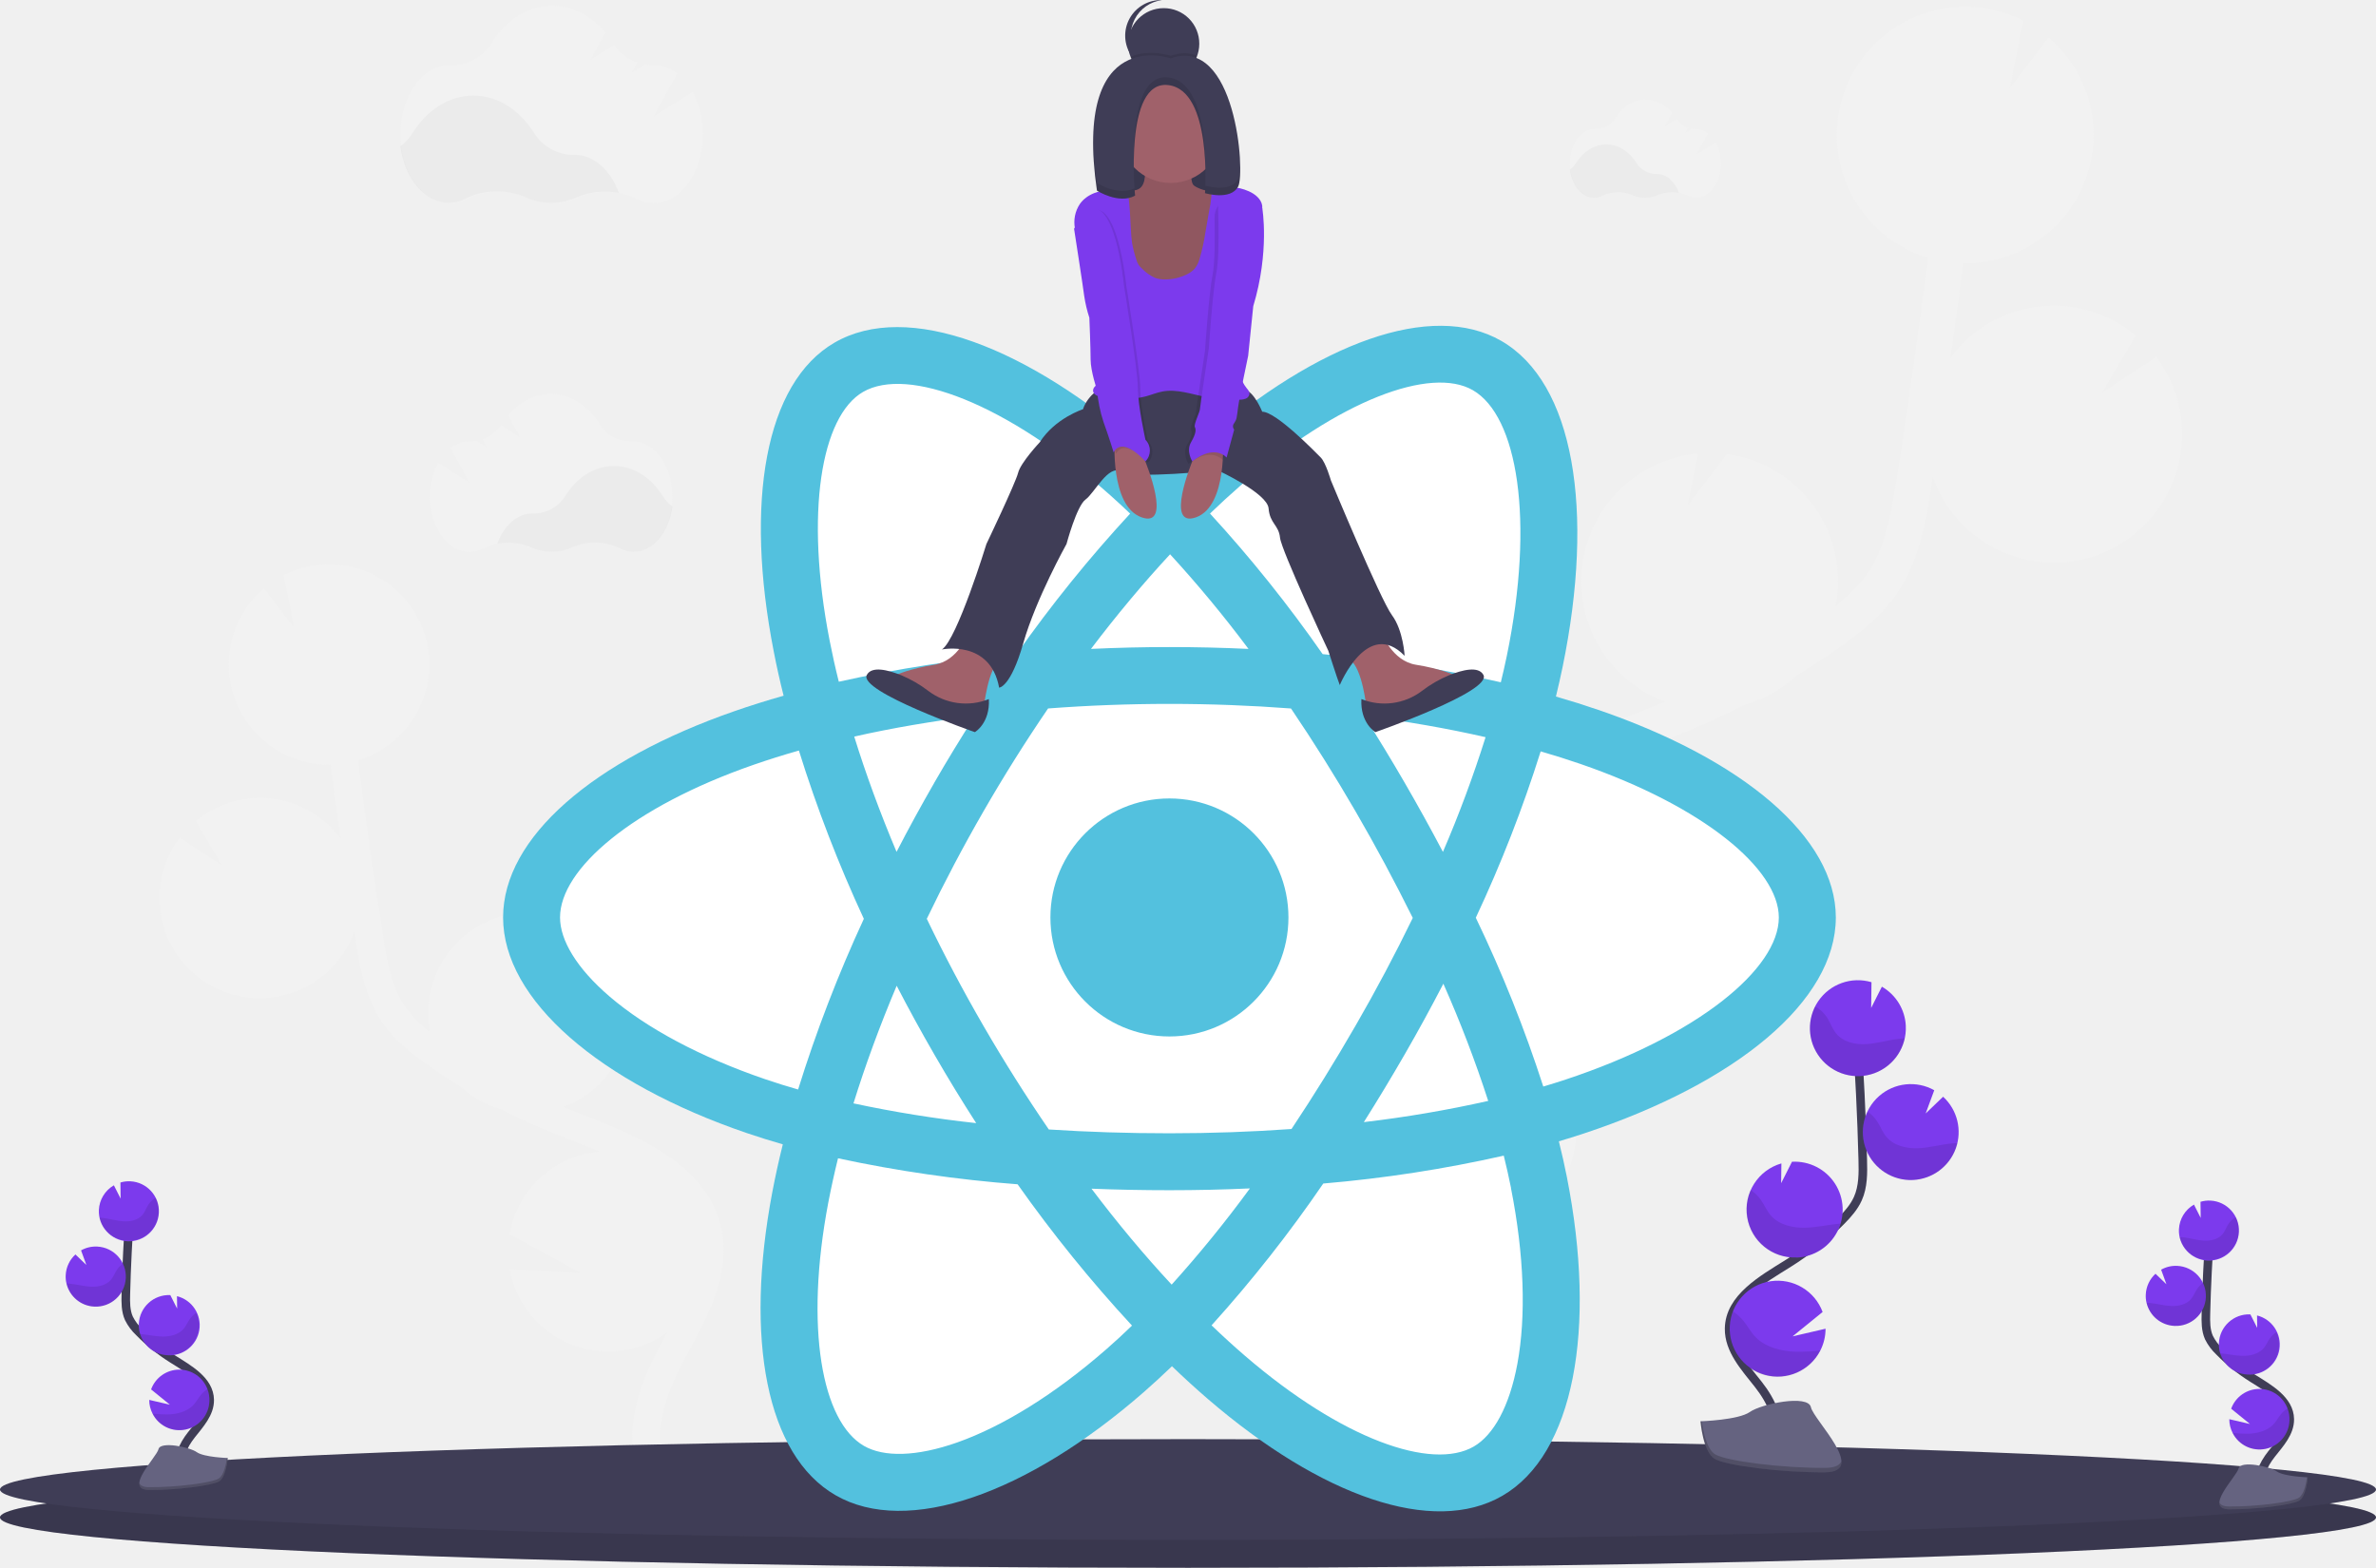
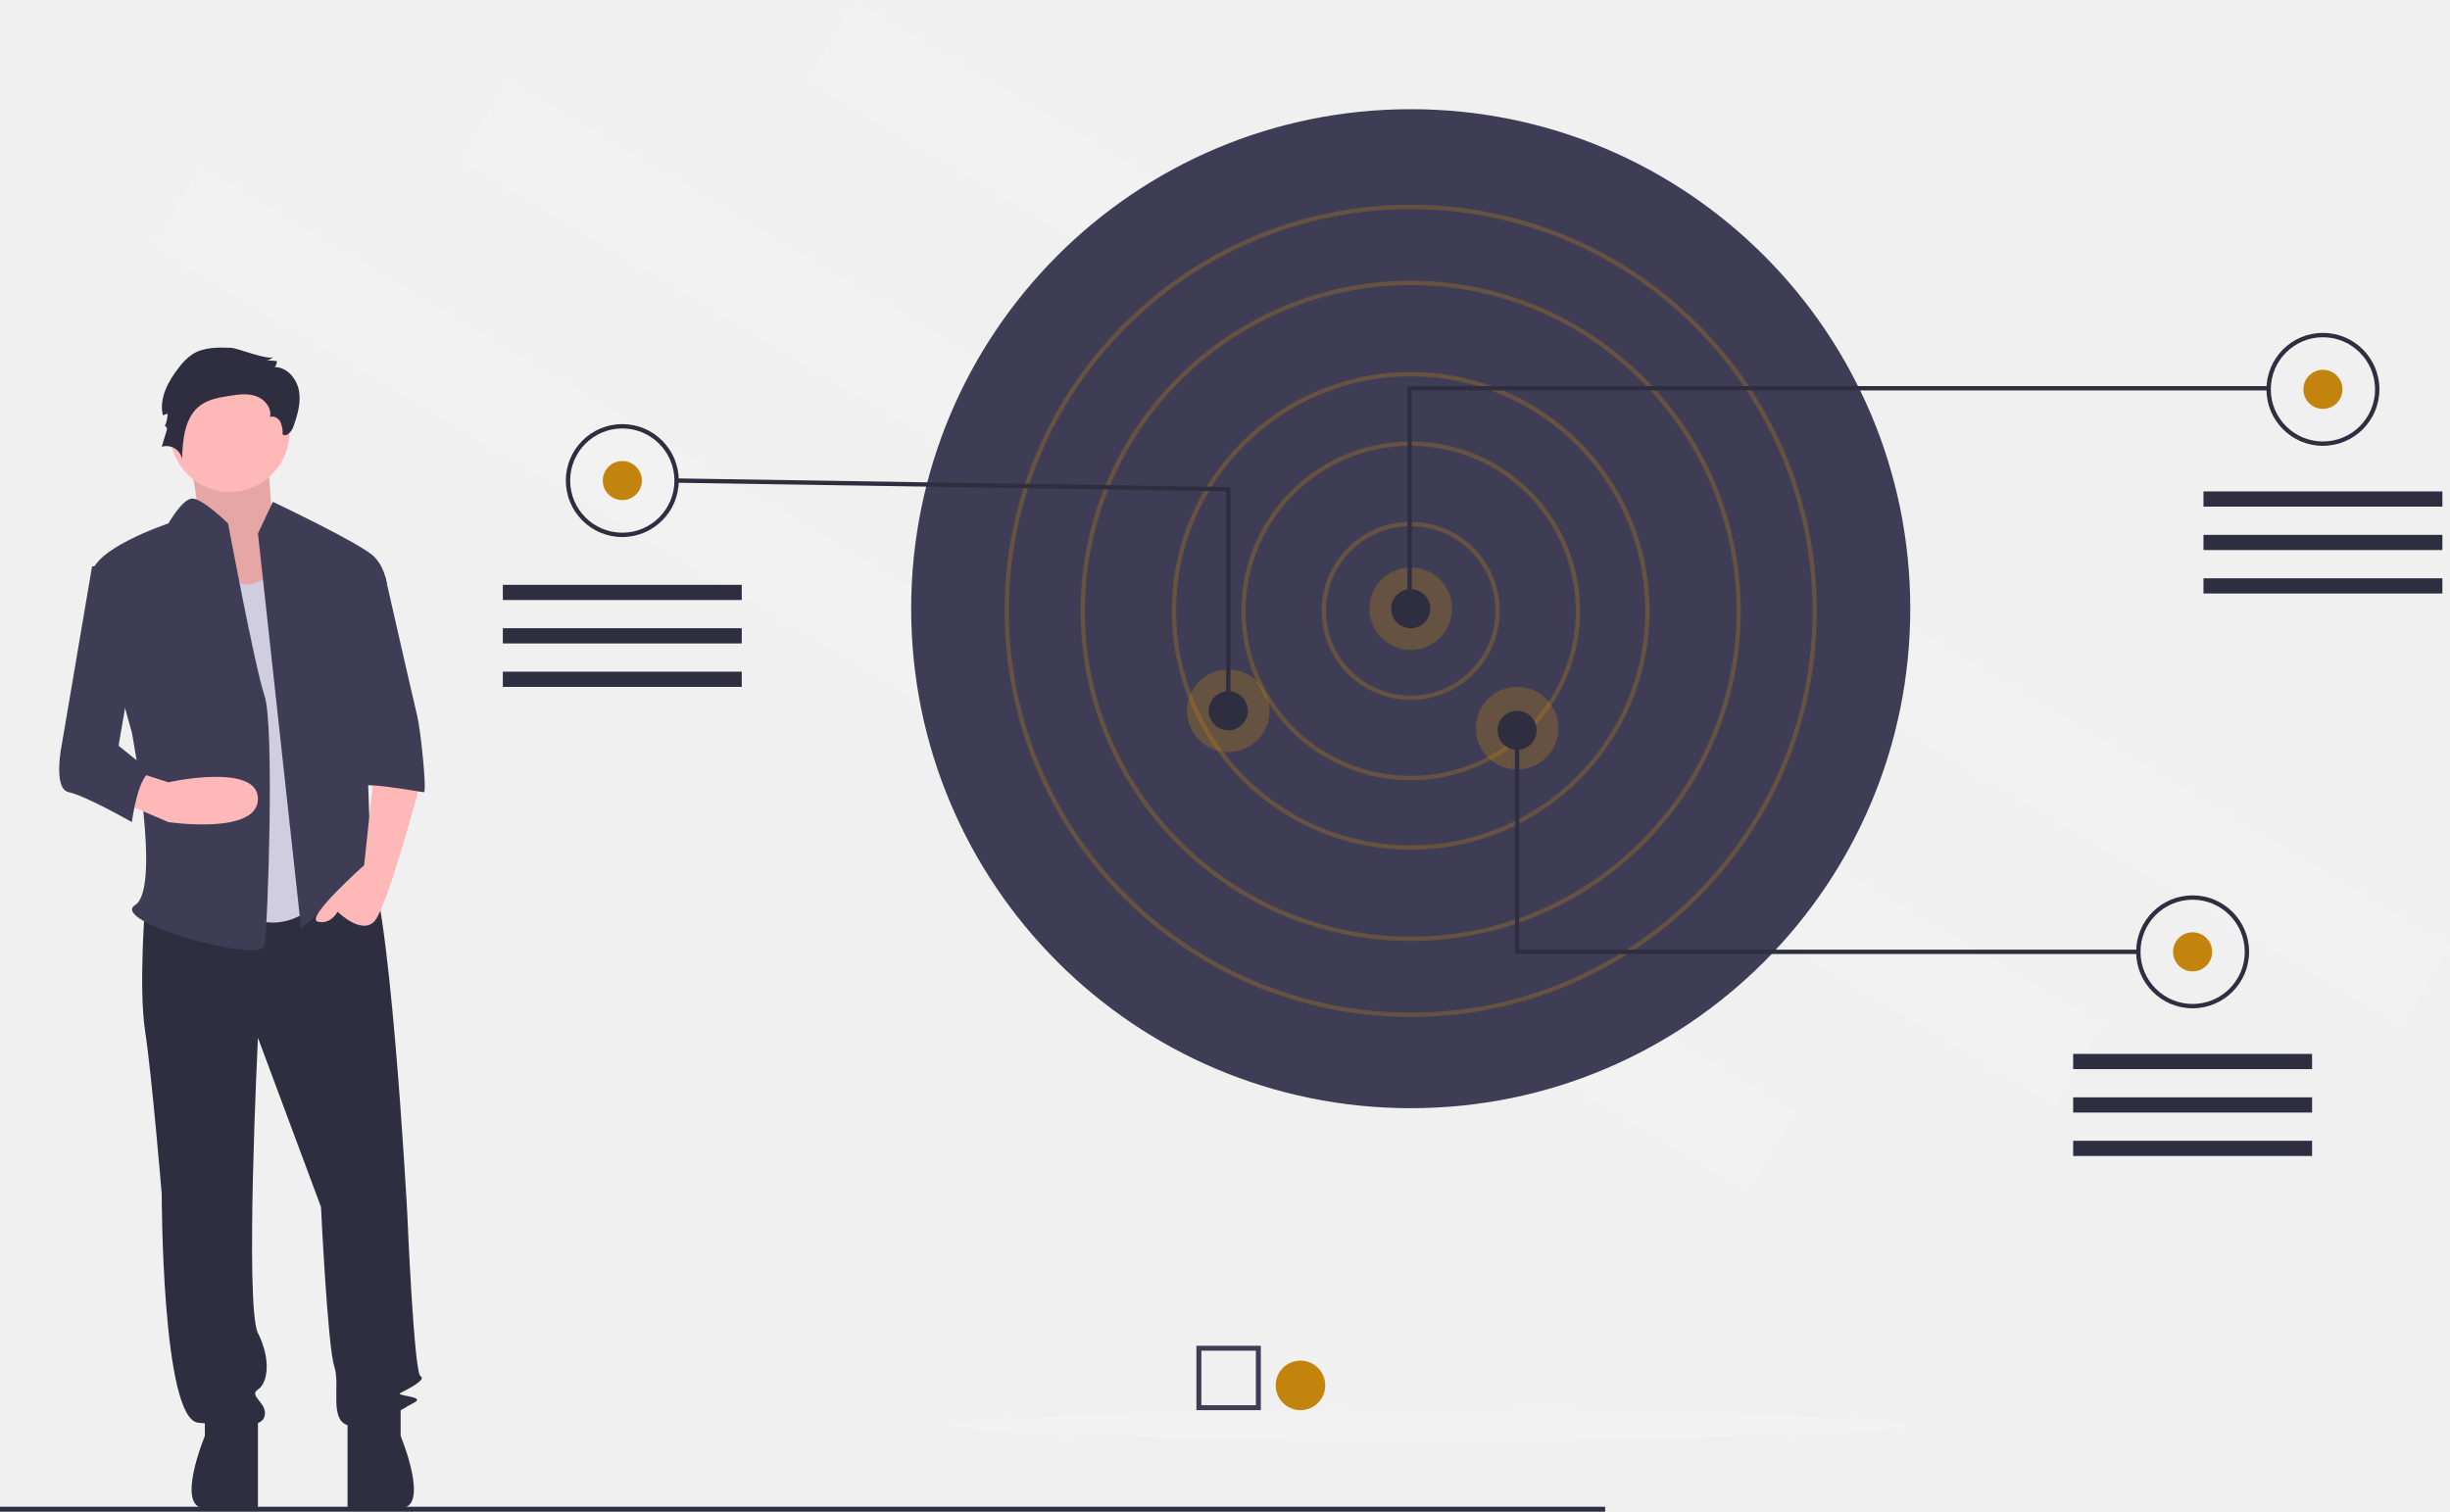
- <svg xmlns="http://www.w3.org/2000/svg" id="a75d69e6-d07c-4db3-9c83-72b2470e5561" data-name="Layer 1" width="1108" height="731.18" viewBox="0 0 1108 731.18">
-   <path d="M813.68,415.2l6.89-2.7c.66-.26,1.31-.54,2-.81a59.85,59.85,0,0,1,15.28-115.77l-4.8,24.2,18.22-23.92.16,0a59.87,59.87,0,0,1,51.16,67.45c-.15,1.13-.39,2.23-.6,3.34,5.61-4.43,10.87-9.32,14.81-15,8-11.54,10.71-25.76,13.47-43.17,5.47-34.48,10.4-69.34,14.84-104.18a59.83,59.83,0,0,1-42-65.36c.25-1.82.6-3.59,1-5.34.1-.44.2-.88.31-1.31.43-1.69.91-3.35,1.47-5,.09-.27.21-.52.3-.78.5-1.37,1-2.72,1.65-4,.22-.5.44-1,.67-1.47.69-1.43,1.42-2.83,2.22-4.19.27-.45.56-.88.83-1.33.62-1,1.27-2,1.94-2.93.36-.5.71-1,1.08-1.49l.27-.39,0,0a59.81,59.81,0,0,1,74.64-17l-6.24,31.49,18-23.64a59.5,59.5,0,0,1,16.32,68.62h.07c-.17.4-.38.78-.55,1.18-.33.74-.67,1.47-1,2.2-.46.93-1,1.84-1.45,2.74-.38.68-.75,1.36-1.16,2-.59,1-1.23,1.9-1.87,2.83-.38.54-.73,1.1-1.12,1.63-1,1.39-2.12,2.72-3.26,4-.4.45-.83.86-1.25,1.3-.81.86-1.62,1.71-2.48,2.52-.53.5-1.09,1-1.64,1.46-.79.7-1.6,1.38-2.43,2-.59.47-1.19.92-1.79,1.36-.87.63-1.75,1.22-2.64,1.81-.6.39-1.2.78-1.81,1.15-1,.61-2.05,1.17-3.1,1.72-.53.27-1,.57-1.59.83-1.58.77-3.2,1.48-4.85,2.11-.31.12-.64.21-.95.32-1.38.5-2.77,1-4.18,1.35-.61.17-1.23.31-1.85.46-1.15.28-2.31.54-3.48.76q-1,.18-2.07.33c-1.15.17-2.31.3-3.48.4-.69.06-1.37.12-2.07.16-1.26.06-2.53.07-3.8.06a2.08,2.08,0,0,0-.25,0q-2.82,22-5.92,44A59.82,59.82,0,0,1,1042,240.88l-15.68,26.58,25.21-16.59a59.68,59.68,0,0,1,11.5,44.16,58.76,58.76,0,0,1-4.5,15.94,59.83,59.83,0,0,1-111.19-4c-.23,1.48-.45,3-.68,4.46-2.44,15.35-5.47,34.46-16.23,50-7.29,10.56-17.33,18.36-27.09,25.22q-9.52,6.7-19.48,12.77a59.85,59.85,0,0,1-24.53,13.74q-16,8.19-32.69,14.81l-6.95,2.72c-6.25,2.44-12.65,4.94-19,7.6,1,.09,2,.17,3,.3a59.9,59.9,0,0,1,50.86,49.05l-42.31,23.11,42.18-1.89A59.16,59.16,0,0,1,843,534.54a59.87,59.87,0,0,1-82.7,11.74l2.1,3.91c1.4,2.58,2.78,5.15,4.12,7.7,18.33,34.74,19.66,64.74,3.75,84.49l-13-10.45c15.49-19.22,3.2-49.77-5.5-66.27-1.32-2.5-2.68-5-4-7.56C736,536.27,722.65,511.53,728,485.2,736,445.5,779.05,428.7,813.68,415.2Z" transform="translate(-46 -84.41)" fill="#f2f2f2" />
-   <path d="M315.6,603.42l-5.38-2.11c-.52-.2-1-.43-1.54-.63a46.75,46.75,0,0,0-11.94-90.42l3.75,18.9-14.22-18.68h-.13a46.76,46.76,0,0,0-40,52.68c.12.89.31,1.74.47,2.61a55.84,55.84,0,0,1-11.56-11.73c-6.23-9-8.37-20.12-10.53-33.71C220.29,493.4,216.45,466.18,213,439a46.72,46.72,0,0,0,32.77-51.05c-.2-1.42-.47-2.8-.79-4.17l-.24-1c-.34-1.32-.71-2.62-1.15-3.88-.07-.21-.16-.41-.24-.61-.39-1.07-.82-2.12-1.28-3.15-.18-.38-.35-.77-.53-1.15-.54-1.11-1.11-2.2-1.73-3.26-.21-.36-.44-.7-.65-1-.49-.78-1-1.55-1.52-2.29-.28-.39-.55-.79-.84-1.17l-.21-.3h0a46.76,46.76,0,0,0-58.29-13.32l4.88,24.6-14.07-18.46a46.48,46.48,0,0,0-12.75,53.59h-.05c.13.31.29.61.43.92.26.58.52,1.15.8,1.72q.54,1.08,1.14,2.13c.29.54.58,1.07.9,1.59.46.75,1,1.48,1.46,2.21.3.42.57.86.88,1.27.8,1.08,1.65,2.12,2.54,3.13.31.35.65.67,1,1,.63.67,1.27,1.33,1.94,2,.41.4.85.77,1.28,1.14q.93.83,1.89,1.59c.46.36.93.71,1.4,1.06.68.49,1.37,1,2.06,1.41.47.31.94.61,1.42.9.79.48,1.6.91,2.42,1.34.42.22.82.45,1.24.66,1.24.6,2.5,1.15,3.79,1.64.24.1.5.16.74.25,1.07.39,2.16.75,3.27,1.06.47.13,1,.24,1.44.35.9.22,1.8.43,2.72.6l1.61.26c.9.13,1.81.23,2.72.31.54.05,1.07.09,1.62.12,1,.05,2,.06,3,.05h.19q2.2,17.22,4.62,34.41a46.71,46.71,0,0,0-67.48-8.14L149.49,488l-19.68-12.95a46.57,46.57,0,0,0-9,34.49A45.8,45.8,0,0,0,124.34,522a46.73,46.73,0,0,0,86.84-3.12c.18,1.15.35,2.32.53,3.48,1.9,12,4.27,26.92,12.67,39.08,5.7,8.24,13.54,14.33,21.16,19.69q7.44,5.24,15.21,10a46.88,46.88,0,0,0,19.16,10.74c8.32,4.26,16.84,8.14,25.54,11.56l5.42,2.13c4.88,1.9,9.88,3.85,14.81,5.93-.78.07-1.57.13-2.36.24A46.77,46.77,0,0,0,283.6,660l33,18-32.94-1.47a46.78,46.78,0,0,0,73.57,29.2c-.55,1-1.09,2-1.64,3.05-1.09,2-2.17,4-3.22,6-14.31,27.13-15.35,50.57-2.92,66l10.13-8.16c-12.1-15-2.5-38.87,4.3-51.76,1-1.95,2.09-3.92,3.16-5.9,9.19-17,19.61-36.37,15.46-56.94C376.29,627.08,342.64,614,315.6,603.42Z" transform="translate(-46 -84.41)" fill="#f2f2f2" />
-   <ellipse cx="554" cy="707.68" rx="554" ry="23.5" fill="#3f3d56" />
-   <ellipse cx="554" cy="707.68" rx="554" ry="23.5" opacity="0.1" />
-   <ellipse cx="554" cy="694.68" rx="554" ry="23.5" fill="#3f3d56" />
-   <path d="M131,770.73c-3-5.51.4-12.26,4.28-17.18s8.61-10,8.51-16.29c-.14-9-9.7-14.31-17.33-19.08a84.78,84.78,0,0,1-15.56-12.51,23,23,0,0,1-4.78-6.4c-1.58-3.52-1.53-7.52-1.43-11.38q.5-19.26,1.9-38.48" transform="translate(-46 -84.41)" fill="none" stroke="#3f3d56" stroke-miterlimit="10" stroke-width="4" />
-   <path d="M92.11,648.7a14,14,0,0,1,7-11.49l3.14,6.21-.09-7.52a13.86,13.86,0,0,1,4.62-.56A14,14,0,1,1,92.11,648.7Z" transform="translate(-46 -84.41)" fill="#7c3aed" />
-   <path d="M117.14,743.7a14,14,0,0,0,26.5-5.76,13.82,13.82,0,0,0-.91-5.69,14,14,0,0,0-26.27.15l8.77,7.13-9.64-2.24A13.89,13.89,0,0,0,117.14,743.7Z" transform="translate(-46 -84.41)" fill="#7c3aed" />
-   <path d="M124.07,716.45a14,14,0,0,0,4.46-27.54l.07,5.79-3.18-6.29h0a14,14,0,0,0-1.31,28.05Z" transform="translate(-46 -84.41)" fill="#7c3aed" />
-   <path d="M90,693.78a14,14,0,0,0,1.32-28,13.88,13.88,0,0,0-7.52,1.78l2.48,6.8-5.11-4.9a14,14,0,0,0-4.53,9.69A13.33,13.33,0,0,0,77,683,14,14,0,0,0,90,693.78Z" transform="translate(-46 -84.41)" fill="#7c3aed" />
-   <path d="M94,652.44c3.24.36,6.39,1.37,9.64,1.57s6.82-.58,8.88-3.1c1.11-1.37,1.66-3.09,2.59-4.57a10.08,10.08,0,0,1,3.54-3.33,14,14,0,1,1-26.24,9.32C92.94,652.35,93.47,652.39,94,652.44Z" transform="translate(-46 -84.41)" opacity="0.1" />
-   <path d="M90,693.78a14,14,0,0,0,13.35-20,10.4,10.4,0,0,0-2.82,2.83c-1,1.51-1.61,3.25-2.78,4.64-2.19,2.57-5.92,3.41-9.31,3.25s-6.66-1.11-10-1.42c-.47,0-.94-.08-1.41-.09A14,14,0,0,0,90,693.78Z" transform="translate(-46 -84.41)" opacity="0.1" />
-   <path d="M124.07,716.45a14,14,0,0,0,13.47-19.76,11.36,11.36,0,0,0-3,2.85c-1.09,1.54-1.77,3.31-3,4.73-2.36,2.64-6.34,3.57-9.93,3.48s-6.82-.93-10.28-1.19A14,14,0,0,0,124.07,716.45Z" transform="translate(-46 -84.41)" opacity="0.1" />
-   <path d="M117.14,743.7a14,14,0,0,0,26.5-5.76,13.82,13.82,0,0,0-.91-5.69,14,14,0,0,0-3.08,2.74c-1.34,1.63-2.21,3.47-3.76,5-2.87,2.82-7.5,4-11.62,4.09A62.35,62.35,0,0,1,117.14,743.7Z" transform="translate(-46 -84.41)" opacity="0.1" />
-   <path d="M152.19,764.39s-11.08-.34-14.41-2.72-17-5.22-17.87-1.4-16.65,19-4.14,19.06,29.06-2,32.39-4S152.19,764.39,152.19,764.39Z" transform="translate(-46 -84.41)" fill="#656380" />
-   <path d="M115.54,778c12.51.1,29.06-2,32.4-4,2.53-1.54,3.54-7.09,3.88-9.65l.37,0s-.7,8.93-4,11-19.89,4.08-32.39,4c-3.61,0-4.86-1.31-4.79-3.22C111.48,777.26,112.86,778,115.54,778Z" transform="translate(-46 -84.41)" opacity="0.2" />
-   <path d="M1101,779.73c-3-5.51.4-12.26,4.28-17.18s8.61-10,8.51-16.29c-.14-9-9.7-14.31-17.33-19.08a84.78,84.78,0,0,1-15.56-12.51,23,23,0,0,1-4.78-6.4c-1.58-3.52-1.53-7.52-1.43-11.38q.49-19.26,1.9-38.48" transform="translate(-46 -84.41)" fill="none" stroke="#3f3d56" stroke-miterlimit="10" stroke-width="4" />
-   <path d="M1062.11,657.7a14,14,0,0,1,7-11.49l3.14,6.21-.09-7.52a13.86,13.86,0,0,1,4.62-.56,14,14,0,1,1-14.68,13.36Z" transform="translate(-46 -84.41)" fill="#7c3aed" />
-   <path d="M1087.14,752.7a14,14,0,0,0,26.5-5.76,13.82,13.82,0,0,0-.91-5.69,14,14,0,0,0-26.27.15l8.77,7.13-9.64-2.24A13.89,13.89,0,0,0,1087.14,752.7Z" transform="translate(-46 -84.41)" fill="#7c3aed" />
-   <path d="M1094.07,725.45a14,14,0,0,0,4.46-27.54l.07,5.79-3.18-6.29h0a14,14,0,0,0-1.31,28.05Z" transform="translate(-46 -84.41)" fill="#7c3aed" />
-   <path d="M1060,702.78a14,14,0,0,0,1.32-28,13.88,13.88,0,0,0-7.52,1.78l2.48,6.8-5.11-4.9a14,14,0,0,0-4.53,9.69A13.33,13.33,0,0,0,1047,692,14,14,0,0,0,1060,702.78Z" transform="translate(-46 -84.41)" fill="#7c3aed" />
-   <path d="M1064,661.44c3.24.36,6.39,1.37,9.64,1.57s6.82-.58,8.88-3.1c1.11-1.37,1.66-3.09,2.59-4.57a10.08,10.08,0,0,1,3.54-3.33,14,14,0,1,1-26.24,9.32C1062.94,661.35,1063.47,661.39,1064,661.44Z" transform="translate(-46 -84.41)" opacity="0.1" />
-   <path d="M1060,702.78a14,14,0,0,0,13.35-20,10.4,10.4,0,0,0-2.82,2.83c-1,1.51-1.61,3.25-2.78,4.64-2.19,2.57-5.92,3.41-9.31,3.25s-6.66-1.11-10-1.42c-.47,0-.94-.08-1.41-.09A14,14,0,0,0,1060,702.78Z" transform="translate(-46 -84.41)" opacity="0.1" />
-   <path d="M1094.07,725.45a14,14,0,0,0,13.47-19.76,11.36,11.36,0,0,0-3,2.85c-1.09,1.54-1.77,3.31-3,4.73-2.36,2.64-6.34,3.57-9.93,3.48s-6.82-.93-10.28-1.19A14,14,0,0,0,1094.07,725.45Z" transform="translate(-46 -84.41)" opacity="0.1" />
-   <path d="M1087.14,752.7a14,14,0,0,0,26.5-5.76,13.82,13.82,0,0,0-.91-5.69,14,14,0,0,0-3.08,2.74c-1.34,1.63-2.21,3.47-3.76,5-2.87,2.82-7.5,4-11.62,4.09A62.35,62.35,0,0,1,1087.14,752.7Z" transform="translate(-46 -84.41)" opacity="0.1" />
-   <path d="M1122.19,773.39s-11.08-.34-14.41-2.72-17-5.22-17.87-1.4-16.65,19-4.14,19.06,29.06-2,32.39-4S1122.19,773.39,1122.19,773.39Z" transform="translate(-46 -84.41)" fill="#656380" />
-   <path d="M1085.54,787c12.51.1,29.06-2,32.4-4,2.53-1.54,3.54-7.09,3.88-9.65l.37,0s-.7,8.93-4,11-19.89,4.08-32.39,4c-3.61,0-4.86-1.31-4.79-3.22C1081.48,786.26,1082.86,787,1085.54,787Z" transform="translate(-46 -84.41)" opacity="0.2" />
-   <path d="M791.57,415.56q-9.92-3.4-20-6.3,1.66-6.79,3.09-13.65c15.14-73.51,5.24-132.73-28.57-152.22-32.42-18.7-85.44.8-139,47.39q-7.92,6.92-15.47,14.2-5.07-4.85-10.3-9.51C525.21,245.64,469,224.65,435.18,244.2c-32.39,18.75-42,74.42-28.35,144.09q2,10.35,4.59,20.58c-7.95,2.26-15.64,4.67-23,7.24C322.63,439,280.61,475,280.61,512.29c0,38.51,45.11,77.14,113.64,100.56q8.34,2.83,16.8,5.26-2.74,11-4.88,22.18c-13,68.46-2.84,122.82,29.46,141.45C469,801,525,781.2,579.52,733.54c4.31-3.77,8.63-7.77,13-11.95q8.18,7.89,16.79,15.32c52.82,45.45,105,63.81,137.26,45.12,33.33-19.29,44.16-77.69,30.1-148.73q-1.6-8.14-3.73-16.61,5.91-1.74,11.56-3.61c71.24-23.6,117.6-61.76,117.6-100.79,0-37.43-43.38-73.62-110.5-96.73Z" transform="translate(-46 -84.41)" fill="#53c1de" />
-   <path d="M776.12,587.88c-3.4,1.13-6.88,2.21-10.44,3.27a621.6,621.6,0,0,0-31.47-78.73,623.06,623.06,0,0,0,30.25-77.58c6.35,1.84,12.53,3.78,18.47,5.83,57.51,19.79,92.59,49.06,92.59,71.62,0,24-37.89,55.21-99.4,75.59ZM750.6,638.46c6.22,31.41,7.1,59.81,3,82-3.7,19.95-11.14,33.25-20.34,38.58-19.59,11.33-61.47-3.4-106.64-42.27q-7.77-6.69-15.63-14.25a624.23,624.23,0,0,0,52.09-66.14,620.2,620.2,0,0,0,84.17-13q1.9,7.68,3.37,15ZM492.48,757.1c-19.14,6.76-34.38,6.95-43.59,1.64-19.6-11.31-27.75-55-16.63-113.5q2-10.37,4.53-20.63a625.79,625.79,0,0,0,83.75,12.13,645.09,645.09,0,0,0,53.35,65.9q-5.79,5.61-11.84,10.91c-24.11,21.08-48.28,36-69.57,43.55ZM402.84,587.73c-30.31-10.36-55.33-23.82-72.49-38.5-15.41-13.2-23.19-26.31-23.19-36.94,0-22.63,33.74-51.5,90-71.11q10.6-3.69,21.39-6.73a637.08,637.08,0,0,0,30.29,78.48,646.29,646.29,0,0,0-30.66,79.6Q410.44,590.32,402.84,587.73Zm30.05-204.54c-11.68-59.69-3.93-104.72,15.59-116,20.79-12,66.76,5.12,115.22,48.15,3.1,2.75,6.21,5.63,9.32,8.6a635.89,635.89,0,0,0-52.93,65.52,648.42,648.42,0,0,0-82.93,12.89q-2.39-9.52-4.27-19.15ZM701,449.38q-9.11-15.74-18.89-31.08c19.83,2.51,38.82,5.83,56.66,9.91a565.54,565.54,0,0,1-19.89,53.51q-8.61-16.35-17.88-32.34ZM591.64,342.91a569.3,569.3,0,0,1,36.57,44.14q-36.71-1.73-73.45,0c12.07-15.92,24.44-30.72,36.88-44.13Zm-110,106.65q-9.15,15.87-17.55,32.14c-7.73-18.33-14.34-36.36-19.74-53.77,17.73-4,36.64-7.21,56.34-9.68Q490.77,433.69,481.62,449.56Zm19.61,158.65A564.64,564.64,0,0,1,444,599c5.49-17.71,12.25-36.13,20.15-54.86q8.43,16.29,17.61,32.16Q491.1,592.49,501.23,608.21Zm91.14,75.33C579.79,670,567.24,655,555,638.79q17.85.71,36.36.71,19,0,37.51-.84A563.94,563.94,0,0,1,592.37,683.54ZM719.08,543.19A562.82,562.82,0,0,1,740,597.85a561.35,561.35,0,0,1-58,9.89q9.85-15.63,19.08-31.63,9.38-16.26,18-32.92Zm-41,19.66q-14.12,24.52-29.81,48.1c-18.44,1.32-37.49,2-56.91,2s-38.15-.6-56.27-1.78Q519,587.67,504.7,563t-26.51-50.08q12.27-25.53,26.43-50.1h0q14.14-24.56,30.13-48c18.49-1.4,37.43-2.13,56.59-2.13s38.22.74,56.69,2.14q15.81,23.37,30,47.81t26.79,49.87q-12.45,25.62-26.71,50.3Zm54.77-296.46c20.81,12,28.9,60.4,15.83,123.87q-1.29,6.19-2.8,12.35a635.74,635.74,0,0,0-83.09-13.13,625.16,625.16,0,0,0-52.53-65.56q7-6.74,14.29-13.11c45.88-39.93,88.76-55.69,108.3-44.42Z" transform="translate(-46 -84.41)" fill="#fff" />
-   <path d="M591.34,456.79a55.5,55.5,0,1,1-55.5,55.5,55.49,55.49,0,0,1,55.5-55.5" transform="translate(-46 -84.41)" fill="#53c1de" />
-   <path d="M605.26,104.81a16.6,16.6,0,1,1-16.6-16.6A16.52,16.52,0,0,1,605.26,104.81Z" transform="translate(-46 -84.41)" fill="#3f3d56" />
-   <path d="M575.4,109a16.62,16.62,0,0,1,12.49-24.54,16.6,16.6,0,1,0,1.41,33.07A16.6,16.6,0,0,1,575.4,109Z" transform="translate(-46 -84.41)" fill="#3f3d56" />
-   <rect x="521.91" y="43.52" width="44.47" height="69.37" fill="#3f3d56" />
-   <rect x="521.91" y="43.52" width="44.47" height="69.37" opacity="0.1" />
-   <path d="M497.66,379.61s-4.75,13.05-16,14.83-17.79,4.74-17.79,4.74l26.68,17.19,14.23-1.78s1.78-18.38,7.71-22.53S497.66,379.61,497.66,379.61Z" transform="translate(-46 -84.41)" fill="#a0616a" />
-   <path d="M690.34,379.61s4.75,13.05,16,14.83,17.79,4.74,17.79,4.74l-26.68,17.19-14.23-1.78s-1.78-18.38-7.71-22.53S690.34,379.61,690.34,379.61Z" transform="translate(-46 -84.41)" fill="#a0616a" />
-   <path d="M560.5,264.59s-7.11,3.56-9.48,10.68c0,0-13,4.15-20.16,15.41,0,0-8.9,9.49-10.08,14.23S506,338.11,506,338.11s-13.64,44.47-20.75,49.21c0,0,22.53-4.74,26.68,17.79,0,0,5.33,0,11.26-20.75s20.16-46.25,20.16-46.25,4.74-17.78,8.89-20.75,10.67-16.6,16.6-13,45.06-.6,45.06-.6S637,314.4,637.58,321.51s4.74,7.71,5.33,13.64,22.53,52.76,22.53,52.76,4.15,13,5.34,16c0,0,13-31.42,30.24-13.63,0,0-.6-11.86-5.93-19s-28.46-62.84-28.46-62.84-2.37-8.3-4.74-10.67-20.76-21.35-27.28-21.35c0,0-3.55-8.89-7.7-10.08Z" transform="translate(-46 -84.41)" fill="#3f3d56" />
-   <path d="M507.14,410.44a28.89,28.89,0,0,1-28.22-3.79,56.37,56.37,0,0,0-12.59-7.3c-6.29-2.54-13.81-4.42-16.1-.17-4.15,7.71,50.39,26.68,50.39,26.68S507.74,421.71,507.14,410.44Z" transform="translate(-46 -84.41)" fill="#3f3d56" />
-   <path d="M680.86,410.44a28.89,28.89,0,0,0,28.22-3.79,56.37,56.37,0,0,1,12.59-7.3c6.29-2.54,13.81-4.42,16.1-.17,4.15,7.71-50.39,26.68-50.39,26.68S680.26,421.71,680.86,410.44Z" transform="translate(-46 -84.41)" fill="#3f3d56" />
-   <path d="M579.88,167.08c-.22,2.06-.9,4.29-2.66,5.38-1.44.9-3.26.83-4.92,1.17a11.46,11.46,0,0,0-7.82,6.77,17.51,17.51,0,0,0-.75,10.55,39.22,39.22,0,0,0,1.52,5.06c1.74,4.92,3.84,9.8,7.09,13.89a59,59,0,0,0,9.3,8.77c2.11,1.72,4.29,3.47,6.89,4.28a21.75,21.75,0,0,0,5.4.72c2.25.1,4.65.17,6.6-.95,3-1.73,3.89-5.55,5.52-8.62,1.38-2.6,3.44-4.81,4.73-7.46a29.49,29.49,0,0,0,2-6.52l2.77-12.3c1-4.47,1.92-9.51-.59-13.34a2.28,2.28,0,0,0-.74-.77,2.79,2.79,0,0,0-1.52-.15,16.44,16.44,0,0,1-9.15-2.09,3.93,3.93,0,0,1-1.15-.9,4.72,4.72,0,0,1-.7-2.12,22.2,22.2,0,0,0-1.28-4.45,3,3,0,0,0-.87-1.34,3.15,3.15,0,0,0-1.41-.47,114.47,114.47,0,0,0-12.93-1.35c-1.42-.07-3.56-.64-4.54.62S580,165.58,579.88,167.08Z" transform="translate(-46 -84.41)" fill="#a0616a" />
-   <path d="M579.88,167.08c-.22,2.06-.9,4.29-2.66,5.38-1.44.9-3.26.83-4.92,1.17a11.46,11.46,0,0,0-7.82,6.77,17.51,17.51,0,0,0-.75,10.55,39.22,39.22,0,0,0,1.52,5.06c1.74,4.92,3.84,9.8,7.09,13.89a59,59,0,0,0,9.3,8.77c2.11,1.72,4.29,3.47,6.89,4.28a21.75,21.75,0,0,0,5.4.72c2.25.1,4.65.17,6.6-.95,3-1.73,3.89-5.55,5.52-8.62,1.38-2.6,3.44-4.81,4.73-7.46a29.49,29.49,0,0,0,2-6.52l2.77-12.3c1-4.47,1.92-9.51-.59-13.34a2.28,2.28,0,0,0-.74-.77,2.79,2.79,0,0,0-1.52-.15,16.44,16.44,0,0,1-9.15-2.09,3.93,3.93,0,0,1-1.15-.9,4.72,4.72,0,0,1-.7-2.12,22.2,22.2,0,0,0-1.28-4.45,3,3,0,0,0-.87-1.34,3.15,3.15,0,0,0-1.41-.47,114.47,114.47,0,0,0-12.93-1.35c-1.42-.07-3.56-.64-4.54.62S580,165.58,579.88,167.08Z" transform="translate(-46 -84.41)" opacity="0.1" />
-   <path d="M571.85,174.15a26.93,26.93,0,0,0-7.13-1.12c-5.72-.14-11.84,1.83-15.14,6.5A15.34,15.34,0,0,0,547.29,191a23.57,23.57,0,0,0,5.2,10.66,32,32,0,0,1,4,5.24c1.58,3,1.63,6.59,2.06,10,1,8.12,4.46,15.75,5.83,23.82s.19,17.42-6.18,22.55c-1.07.86-2.37,1.77-2.46,3.14-.14,2.19,2.71,3.12,4.9,3.33,6.55.62,13.27,1.23,19.63-.46,2.63-.7,5.17-1.79,7.85-2.29,6.8-1.27,13.64,1.34,20.45,2.59a90.61,90.61,0,0,0,14.91,1.21,7.94,7.94,0,0,0,3.43-.45,2.75,2.75,0,0,0,1.74-2.74,4.76,4.76,0,0,0-1.18-2c-3.44-4.25-4.49-9.9-5.43-15.29l-3.15-18.11c-1.69-9.68-3.26-20.2,1.32-28.89,3.29-6.25,9.36-10.65,12.83-16.8a9.84,9.84,0,0,0,1.55-6.28c-.52-3.09-3.31-5.3-6.17-6.59A23.21,23.21,0,0,0,611,173c.1,4.33-1,8.71-1.71,13l-1.21,7a88.83,88.83,0,0,1-2.71,12.2,12.85,12.85,0,0,1-2.17,4.42,11.43,11.43,0,0,1-3.83,2.79,22.83,22.83,0,0,1-10.14,2.32,13.54,13.54,0,0,1-4.48-.69,19,19,0,0,1-6.17-4.34,10.11,10.11,0,0,1-1.63-1.77,9.93,9.93,0,0,1-1.11-2.67,55.42,55.42,0,0,1-1.91-7.48c-.3-1.94-.4-3.91-.54-5.87C573,186.12,573,179.72,571.85,174.15Z" transform="translate(-46 -84.41)" fill="#7c3aed" />
-   <path d="M565.84,288.9s-2.37,31.43,12.45,36.76,1.78-26.09,1.78-26.09l-4.75-9.48Z" transform="translate(-46 -84.41)" fill="#a0616a" />
-   <path d="M616.23,288.9s2.37,31.43-12.45,36.76S602,299.57,602,299.57l4.75-9.48Z" transform="translate(-46 -84.41)" fill="#a0616a" />
-   <path d="M552.79,184l-4.74,7.71s4.15,26.68,4.74,31.42a62.2,62.2,0,0,0,2.38,10.08s.59,14.23.59,19.57,3,14.23,3,14.23a64.82,64.82,0,0,0,3,14.82c2.37,6.52,4.74,14.23,4.74,14.23s3-8.3,14.82,4.15a7.18,7.18,0,0,0,0-10.08s-3.55-16-3.55-24.31-6.53-48-6.53-48S567,172.7,552.79,184Z" transform="translate(-46 -84.41)" opacity="0.1" />
-   <path d="M551.61,183.37l-4.74,7.71s4.15,26.68,4.74,31.42A61.84,61.84,0,0,0,554,232.58s.59,14.23.59,19.56,3,14.23,3,14.23a64.53,64.53,0,0,0,3,14.82c2.37,6.53,4.75,14.23,4.75,14.23s3-8.3,14.82,4.15a7.18,7.18,0,0,0,0-10.07s-3.56-16-3.56-24.31-6.52-48-6.52-48S565.84,172.1,551.61,183.37Z" transform="translate(-46 -84.41)" fill="#7c3aed" />
-   <path d="M629.87,179.22l3,3.53s3.49,20.18-4.22,45.68l-2.37,23.12s-4.15,19.57-4.74,24.31-.59,5.33-1.78,7.11a2.29,2.29,0,0,0,0,3l-3.56,13s-5.33-6.52-16,1.78c0,0-3-4.74-.6-8.89s2.37-5.93,1.78-7.12,2.37-7.11,2.37-8.3S607.93,248,607.93,248s1.78-26.68,3.56-35.57c1.09-5.47,1.07-17.66.88-26.24-.19-8.94,10.63-13.78,17-7.5C629.52,178.85,629.7,179,629.87,179.22Z" transform="translate(-46 -84.41)" opacity="0.1" />
-   <path d="M631.65,178l3,3.53s3.49,20.19-4.22,45.68l-2.37,23.12s-4.15,19.57-4.74,24.31-.6,5.34-1.78,7.12a2.28,2.28,0,0,0,0,3L618,297.8s-5.33-6.53-16,1.77c0,0-3-4.74-.59-8.89s2.37-5.93,1.78-7.11,2.37-7.12,2.37-8.3,4.15-28.46,4.15-28.46,1.78-26.68,3.56-35.58.59-35.57.59-35.57S623.35,169.14,631.65,178Z" transform="translate(-46 -84.41)" fill="#7c3aed" />
-   <circle cx="545.92" cy="61.61" r="23.72" fill="#a0616a" />
-   <path d="M604.29,110.41a16.6,16.6,0,0,1-31.09.44c9.26-3.73,18.72-.41,18.72-.41C596.65,108.78,600.75,108.93,604.29,110.41Z" transform="translate(-46 -84.41)" opacity="0.1" />
-   <path d="M591.92,111.63s-45.65-16-34.38,61.66c0,0,10.08,6.52,17.78,2.37,0,0-5.33-53.95,15.42-51.58s17.19,50.4,17.19,50.4,11.86,3.55,15.42-3S622.16,101,591.92,111.63Z" transform="translate(-46 -84.41)" fill="#3f3d56" />
-   <path d="M590.74,120.52c-14.24-1.62-16.2,23.27-16,39.05.17-15.69,2.81-37,16-35.49,14.81,1.69,17.24,26.66,17.41,40.8C608.32,151.9,606.9,122.37,590.74,120.52Z" transform="translate(-46 -84.41)" opacity="0.1" />
-   <path d="M557.54,169.73a159.38,159.38,0,0,1-1.77-20.53,152.12,152.12,0,0,0,1.77,24.09s10.08,6.52,17.78,2.37c0,0-.12-1.28-.26-3.43C567.39,176.1,557.54,169.73,557.54,169.73Z" transform="translate(-46 -84.41)" opacity="0.1" />
-   <path d="M623.35,168c-3.32,6.08-13.83,3.41-15.25,3-.07,2.2-.17,3.52-.17,3.52s11.86,3.55,15.42-3c.73-1.34,1.11-5.13,1-10.2C624.25,164.57,623.9,167,623.35,168Z" transform="translate(-46 -84.41)" opacity="0.1" />
-   <path d="M872.73,757.37c4.74-8.78-.64-19.54-6.82-27.37s-13.73-16-13.57-26c.23-14.35,15.45-22.81,27.62-30.42a134.77,134.77,0,0,0,24.79-19.93c3-3.05,5.87-6.31,7.62-10.21,2.52-5.6,2.45-12,2.29-18.12q-.79-30.71-3-61.34" transform="translate(-46 -84.41)" fill="none" stroke="#3f3d56" stroke-miterlimit="10" stroke-width="4" />
-   <path d="M934.74,562.9a22.31,22.31,0,0,0-11.16-18.32l-5,9.9.15-12a22.37,22.37,0,1,0,16,20.41Z" transform="translate(-46 -84.41)" fill="#7c3aed" />
-   <path d="M894.86,714.29a22.36,22.36,0,1,1,1.08-18l-14,11.37,15.37-3.57A22.25,22.25,0,0,1,894.86,714.29Z" transform="translate(-46 -84.41)" fill="#7c3aed" />
-   <path d="M883.81,670.86A22.37,22.37,0,0,1,876.72,627l-.12,9.22,5.06-10h.06a22.37,22.37,0,1,1,2.09,44.69Z" transform="translate(-46 -84.41)" fill="#7c3aed" />
-   <path d="M938.11,634.73A22.37,22.37,0,1,1,948,592.87l-4,10.83,8.13-7.8a22.37,22.37,0,0,1-14.07,38.83Z" transform="translate(-46 -84.41)" fill="#7c3aed" />
-   <path d="M931.74,568.86c-5.17.57-10.19,2.18-15.37,2.5s-10.87-.92-14.14-5c-1.77-2.17-2.65-4.91-4.14-7.28a16,16,0,0,0-5.63-5.3,22.37,22.37,0,1,0,41.81,14.84C933.42,568.71,932.58,568.77,931.74,568.86Z" transform="translate(-46 -84.41)" opacity="0.1" />
-   <path d="M938.11,634.73a22.39,22.39,0,0,1-21.28-31.91,16.37,16.37,0,0,1,4.5,4.51c1.59,2.4,2.56,5.18,4.43,7.39,3.48,4.09,9.44,5.43,14.84,5.19s10.6-1.78,16-2.28c.75-.06,1.5-.11,2.26-.13A22.37,22.37,0,0,1,938.11,634.73Z" transform="translate(-46 -84.41)" opacity="0.1" />
-   <path d="M883.81,670.86a22.37,22.37,0,0,1-21.46-31.49,17.83,17.83,0,0,1,4.73,4.55c1.74,2.45,2.82,5.27,4.86,7.54,3.77,4.2,10.11,5.68,15.83,5.54,5.54-.12,10.87-1.48,16.38-1.9A22.36,22.36,0,0,1,883.81,670.86Z" transform="translate(-46 -84.41)" opacity="0.1" />
-   <path d="M894.86,714.29A22.37,22.37,0,0,1,854.08,696a22.27,22.27,0,0,1,4.91,4.38c2.13,2.59,3.53,5.53,6,7.94,4.57,4.49,11.95,6.34,18.52,6.51A97.1,97.1,0,0,0,894.86,714.29Z" transform="translate(-46 -84.41)" opacity="0.1" />
-   <path d="M839,747.26s17.65-.54,23-4.33,27.16-8.31,28.48-2.24,26.53,30.22,6.6,30.38-46.31-3.1-51.62-6.34S839,747.26,839,747.26Z" transform="translate(-46 -84.41)" fill="#656380" />
-   <path d="M897.4,769c-19.93.16-46.31-3.11-51.62-6.34-4-2.47-5.65-11.3-6.19-15.38l-.59,0s1.12,14.24,6.43,17.47,31.69,6.5,51.62,6.34c5.75,0,7.74-2.09,7.63-5.12C903.88,767.78,901.69,768.92,897.4,769Z" transform="translate(-46 -84.41)" opacity="0.2" />
-   <path d="M369,127.27l-18.25,11.57,11.08-20.15a18,18,0,0,0-11-3.94h-.3a21.58,21.58,0,0,1-3.78-.28l-6.19,3.92,2.65-4.82a22.06,22.06,0,0,1-10.82-8.21l-11.07,7,7-12.72c-6.48-7.77-15.2-12.54-24.81-12.54-11.51,0-21.76,6.85-28.38,17.52a21.24,21.24,0,0,1-18.76,10.12l-.62,0c-12.71,0-23,14.41-23,32.19s10.3,32.18,23,32.18a17.2,17.2,0,0,0,8-2c8.29-4.31,19.17-4.39,27.85-.54a29,29,0,0,0,23.68.05c8.62-3.77,19.37-3.69,27.61.54a17.23,17.23,0,0,0,7.93,2c12.71,0,23-14.41,23-32.18A40.86,40.86,0,0,0,369,127.27Z" transform="translate(-46 -84.41)" fill="#f2f2f2" />
-   <path d="M334.59,174.36a34,34,0,0,0-19.72,2.14,29,29,0,0,1-23.67-.05c-8.69-3.85-19.57-3.77-27.86.54a17.2,17.2,0,0,1-8,2c-11.29,0-20.68-11.38-22.64-26.38a21.58,21.58,0,0,0,5.64-6.08C245,135.87,255.21,129,266.72,129s21.64,6.77,28.26,17.32a21.79,21.79,0,0,0,18.76,10.31H314C323,156.64,330.8,163.85,334.59,174.36Z" transform="translate(-46 -84.41)" opacity="0.03" />
-   <path d="M846.07,150.83,837,156.6l5.53-10a9,9,0,0,0-5.51-2h-.14a10.79,10.79,0,0,1-1.89-.14l-3.09,2L833.2,144a11,11,0,0,1-5.4-4.09l-5.52,3.5,3.49-6.34a16.17,16.17,0,0,0-12.37-6.26c-5.75,0-10.86,3.42-14.16,8.74a10.57,10.57,0,0,1-9.36,5h-.31c-6.34,0-11.48,7.19-11.48,16s5.14,16.05,11.48,16.05a8.62,8.62,0,0,0,4-1,16.56,16.56,0,0,1,13.89-.27,14.52,14.52,0,0,0,11.81,0,16.58,16.58,0,0,1,13.77.27,8.61,8.61,0,0,0,4,1c6.34,0,11.48-7.18,11.48-16.05A20.28,20.28,0,0,0,846.07,150.83Z" transform="translate(-46 -84.41)" fill="#f2f2f2" />
-   <path d="M828.92,174.32a17,17,0,0,0-9.83,1.07,14.52,14.52,0,0,1-11.81,0,16.58,16.58,0,0,0-13.9.27,8.55,8.55,0,0,1-4,1c-5.64,0-10.32-5.67-11.3-13.15a10.93,10.93,0,0,0,2.82-3c3.3-5.32,8.42-8.73,14.16-8.73s10.79,3.37,14.09,8.63a10.85,10.85,0,0,0,9.36,5.14h.15C823.15,165.48,827,169.08,828.92,174.32Z" transform="translate(-46 -84.41)" opacity="0.03" />
-   <path d="M250.34,300.27,265,309.55l-8.88-16.15a14.48,14.48,0,0,1,8.85-3.15h.23a17.08,17.08,0,0,0,3-.22l4.95,3.14L271,289.31a17.78,17.78,0,0,0,8.67-6.58l8.87,5.62L283,278.16c5.19-6.22,12.18-10,19.87-10,9.23,0,17.44,5.48,22.75,14a17,17,0,0,0,15,8.11h.5c10.18,0,18.43,11.54,18.43,25.78s-8.25,25.79-18.43,25.79a13.86,13.86,0,0,1-6.43-1.61,26.59,26.59,0,0,0-22.31-.43,23.28,23.28,0,0,1-19,0,26.64,26.64,0,0,0-22.12.43,13.9,13.9,0,0,1-6.35,1.57c-10.19,0-18.44-11.54-18.44-25.79A32.78,32.78,0,0,1,250.34,300.27Z" transform="translate(-46 -84.41)" fill="#f2f2f2" />
-   <path d="M277.89,338a27.36,27.36,0,0,1,15.8,1.72,23.28,23.28,0,0,0,19,0,26.61,26.61,0,0,1,22.32.43,13.82,13.82,0,0,0,6.42,1.61c9.05,0,16.57-9.11,18.14-21.13a17.44,17.44,0,0,1-4.52-4.88c-5.31-8.54-13.52-14-22.75-14s-17.33,5.42-22.64,13.88a17.44,17.44,0,0,1-15,8.25h-.23C287.17,323.81,280.93,329.59,277.89,338Z" transform="translate(-46 -84.41)" opacity="0.03" />
+ <svg xmlns="http://www.w3.org/2000/svg" id="b7c4787f-e4a8-4036-aa60-d215daeece2d" data-name="Layer 1" width="989.07" height="610.336" viewBox="0 0 989.07 610.336">
+   <rect x="388.422" y="333.02" width="748.723" height="38" transform="matrix(0.8603, 0.50978, -0.50978, 0.8603, 180.5447, -484.5084)" fill="#f2f2f2" />
+   <rect x="248.422" y="365.02" width="748.723" height="38" transform="matrix(0.8603, 0.50978, -0.50978, 0.8603, 177.3003, -408.669)" fill="#f2f2f2" />
+   <rect x="124.422" y="400.02" width="748.723" height="38" transform="matrix(0.8603, 0.50978, -0.50978, 0.8603, 177.8204, -340.567)" fill="#f2f2f2" />
+   <circle cx="569.511" cy="245.756" r="201.669" fill="#3f3d56" />
+   <path d="M674.976,427.414a35.95,35.95,0,1,1,35.95-35.95A35.99,35.99,0,0,1,674.976,427.414Zm0-70.146a34.196,34.196,0,1,0,34.196,34.196A34.234,34.234,0,0,0,674.976,357.269Z" transform="translate(-105.465 -144.832)" fill="#c3840d" opacity="0.3" />
+   <path d="M674.976,459.857a68.392,68.392,0,1,1,68.392-68.392A68.469,68.469,0,0,1,674.976,459.857Zm0-135.03a66.638,66.638,0,1,0,66.638,66.638A66.714,66.714,0,0,0,674.976,324.827Z" transform="translate(-105.465 -144.832)" fill="#c3840d" opacity="0.3" />
+   <path d="M674.976,487.915a96.45,96.45,0,1,1,96.45-96.45A96.559,96.559,0,0,1,674.976,487.915Zm0-191.147a94.697,94.697,0,1,0,94.697,94.697A94.804,94.804,0,0,0,674.976,296.768Z" transform="translate(-105.465 -144.832)" fill="#c3840d" opacity="0.3" />
+   <path d="M674.976,524.741c-73.489,0-133.277-59.787-133.277-133.277,0-73.489,59.788-133.277,133.277-133.277,73.489,0,133.277,59.788,133.277,133.277C808.252,464.954,748.465,524.741,674.976,524.741Zm0-264.8c-72.522,0-131.523,59.001-131.523,131.523,0,72.522,59.001,131.523,131.523,131.523,72.522,0,131.523-59.001,131.523-131.523C806.499,318.943,747.497,259.942,674.976,259.942Z" transform="translate(-105.465 -144.832)" fill="#c3840d" opacity="0.3" />
+   <path d="M674.976,555.43c-90.411,0-163.965-73.554-163.965-163.965s73.554-163.965,163.965-163.965,163.965,73.554,163.965,163.965S765.387,555.43,674.976,555.43Zm0-326.177c-89.444,0-162.212,72.768-162.212,162.212,0,89.444,72.768,162.212,162.212,162.212,89.444,0,162.212-72.767,162.212-162.212C837.187,302.021,764.42,229.253,674.976,229.253Z" transform="translate(-105.465 -144.832)" fill="#c3840d" opacity="0.3" />
+   <circle cx="569.511" cy="245.756" r="16.66" fill="#c3840d" opacity="0.3" />
+   <circle cx="612.475" cy="293.981" r="16.66" fill="#c3840d" opacity="0.3" />
+   <circle cx="495.858" cy="286.967" r="16.66" fill="#c3840d" opacity="0.3" />
+   <circle cx="569.511" cy="245.756" r="7.891" fill="#2f2e41" />
+   <circle cx="495.858" cy="286.967" r="7.891" fill="#2f2e41" />
+   <circle cx="612.475" cy="294.858" r="7.891" fill="#2f2e41" />
+   <circle cx="937.775" cy="157.197" r="7.891" fill="#c3840d" />
+   <polygon points="569.949 246.194 568.195 246.194 568.195 155.882 916.293 155.882 916.293 157.636 569.949 157.636 569.949 246.194" fill="#2f2e41" />
+   <path d="M1043.24,324.827a22.797,22.797,0,1,1,22.797-22.797A22.823,22.823,0,0,1,1043.24,324.827Zm0-43.841a21.044,21.044,0,1,0,21.044,21.044A21.068,21.068,0,0,0,1043.24,280.986Z" transform="translate(-105.465 -144.832)" fill="#2f2e41" />
+   <circle cx="885.166" cy="384.294" r="7.891" fill="#c3840d" />
+   <path d="M990.631,551.923a22.797,22.797,0,1,1,22.797-22.797A22.823,22.823,0,0,1,990.631,551.923Zm0-43.841a21.044,21.044,0,1,0,21.044,21.044A21.068,21.068,0,0,0,990.631,508.082Z" transform="translate(-105.465 -144.832)" fill="#2f2e41" />
+   <circle cx="251.225" cy="194.024" r="7.891" fill="#c3840d" />
+   <path d="M356.69,361.653a22.797,22.797,0,1,1,22.797-22.797A22.823,22.823,0,0,1,356.69,361.653Zm0-43.841a21.044,21.044,0,1,0,21.044,21.044A21.068,21.068,0,0,0,356.69,317.812Z" transform="translate(-105.465 -144.832)" fill="#2f2e41" />
+   <polygon points="496.735 286.967 494.981 286.967 494.981 198.394 273.132 194.9 273.159 193.147 496.735 196.668 496.735 286.967" fill="#2f2e41" />
+   <polygon points="863.245 385.17 611.598 385.17 611.598 294.858 613.352 294.858 613.352 383.417 863.245 383.417 863.245 385.17" fill="#2f2e41" />
+   <rect x="889.55" y="198.408" width="96.45" height="6.138" fill="#2f2e41" />
+   <rect x="889.55" y="215.944" width="96.45" height="6.138" fill="#2f2e41" />
+   <rect x="889.55" y="233.481" width="96.45" height="6.138" fill="#2f2e41" />
+   <rect x="836.941" y="425.504" width="96.45" height="6.138" fill="#2f2e41" />
+   <rect x="836.941" y="443.04" width="96.45" height="6.138" fill="#2f2e41" />
+   <rect x="836.941" y="460.577" width="96.45" height="6.138" fill="#2f2e41" />
+   <rect x="203" y="236.111" width="96.45" height="6.138" fill="#2f2e41" />
+   <rect x="203" y="253.647" width="96.45" height="6.138" fill="#2f2e41" />
+   <rect x="203" y="271.184" width="96.45" height="6.138" fill="#2f2e41" />
+   <ellipse cx="577.402" cy="575.447" rx="192.024" ry="6.138" fill="#f2f2f2" />
+   <rect y="608.336" width="648" height="2" fill="#2f2e41" />
+   <path d="M179.456,324.019s9.179,26.124,3.53,30.143,19.063,36.841,19.063,36.841l29.654-8.038-16.239-27.463s-2.118-27.463-2.118-31.482S179.456,324.019,179.456,324.019Z" transform="translate(-105.465 -144.832)" fill="#ffb8b8" />
+   <path d="M179.456,324.019s9.179,26.124,3.53,30.143,19.063,36.841,19.063,36.841l29.654-8.038-16.239-27.463s-2.118-27.463-2.118-31.482S179.456,324.019,179.456,324.019Z" transform="translate(-105.465 -144.832)" opacity="0.1" />
+   <path d="M164.05,510.234s-2.679,33.492,0,50.908,6.698,65.644,6.698,65.644,0,91.098,14.736,92.438,25.454,2.679,26.794-2.679-6.698-8.038-2.679-10.717,5.359-12.057,0-22.775,0-119.231,0-119.231l25.454,68.323s2.679,56.266,5.359,64.304-2.679,22.774,6.698,24.114,20.095-6.698,25.454-9.378-8.038-2.679-5.359-4.019,10.717-5.359,8.038-6.698-5.359-65.644-5.359-65.644-7.368-137.317-16.746-142.676-15.406,3.871-15.406,3.871Z" transform="translate(-105.465 -144.832)" fill="#2f2e41" />
+   <path d="M188.164,713.865V724.582s-12.057,29.133,0,29.133,21.435,3.019,21.435-1V716.544Z" transform="translate(-105.465 -144.832)" fill="#2f2e41" />
+   <path d="M267.205,713.846v10.717s12.057,29.133,0,29.133-21.435,3.019-21.435-1V716.525Z" transform="translate(-105.465 -144.832)" fill="#2f2e41" />
+   <circle cx="92.747" cy="174.498" r="24.114" fill="#ffb8b8" />
+   <path d="M190.843,364.209s6.698,20.095,17.416,16.076l10.717-4.019L237.732,504.875s-14.736,21.435-36.171,8.038S190.843,364.209,190.843,364.209Z" transform="translate(-105.465 -144.832)" fill="#d0cde1" />
+   <path d="M209.599,360.19l6.029-12.727s35.501,16.746,40.86,22.105,5.359,13.397,5.359,13.397l-9.378,33.492s2.679,73.682,2.679,76.362,9.378,17.416,2.679,12.057-8.038-10.717-13.397-2.679-17.416,17.416-17.416,17.416Z" transform="translate(-105.465 -144.832)" fill="#3f3d56" />
+   <path d="M256.488,456.647l-4.019,37.511s-24.114,21.435-18.755,22.774,8.038-4.019,8.038-4.019,9.378,9.378,14.736,4.019S275.243,460.666,275.243,460.666Z" transform="translate(-105.465 -144.832)" fill="#ffb8b8" />
+   <path d="M198.725,285.25c-5.346-.191-11.067-.286-15.574,2.595a22.8,22.8,0,0,0-5.382,5.269c-4.39,5.549-8.183,12.532-6.552,19.417l1.894-.739a12.401,12.401,0,0,1-1.196,5.313c.267-.775,1.16.478.921,1.263l-2.086,6.844a6.444,6.444,0,0,1,8.218,4.904c.238-7.95,1.063-17.066,7.512-21.72,3.252-2.347,7.368-3.064,11.328-3.7,3.653-.587,7.483-1.147,10.982.056s6.479,4.781,5.686,8.395c1.613-.556,3.418.569,4.215,2.077a10.912,10.912,0,0,1,.863,4.995c1.72,1.215,3.677-1.198,4.378-3.184,1.645-4.662,3.108-9.624,2.221-14.487s-4.849-9.511-9.793-9.527a3.433,3.433,0,0,0,.893-2.417l-4.074-.344a4.503,4.503,0,0,0,2.691-1.419C214.233,290.641,201.371,285.344,198.725,285.25Z" transform="translate(-105.465 -144.832)" fill="#2f2e41" />
+   <path d="M197.542,356.171s-10.906-10.687-14.831-10.032-9.284,10.032-9.284,10.032-32.152,10.717-30.813,21.435,16.076,62.965,16.076,62.965,12.057,62.965,1.34,69.663,50.908,24.114,52.247,16.076,4.019-88.419,0-100.476S197.542,356.171,197.542,356.171Z" transform="translate(-105.465 -144.832)" fill="#3f3d56" />
+   <path d="M154.672,468.704l18.755,8.038s36.171,5.359,36.171-9.378-36.171-6.698-36.171-6.698l-12.058-3.855Z" transform="translate(-105.465 -144.832)" fill="#ffb8b8" />
+   <path d="M244.43,377.606h16.565s11.568,50.908,12.908,56.266,4.019,30.813,2.679,30.813-28.133-5.359-28.133-1.34Z" transform="translate(-105.465 -144.832)" fill="#3f3d56" />
+   <path d="M158.691,369.568l-16.076,4.019L130.558,444.59s-4.019,18.755,2.679,20.095,25.454,12.057,25.454,12.057,2.679-20.095,8.038-20.095l-13.397-10.717,8.038-46.889Z" transform="translate(-105.465 -144.832)" fill="#3f3d56" />
+   <path d="M614.465,714.168h-26v-26h26Zm-24-2h22v-22h-22Z" transform="translate(-105.465 -144.832)" fill="#3f3d56" />
+   <circle cx="525" cy="559.336" r="10" fill="#c3840d" />
</svg>
